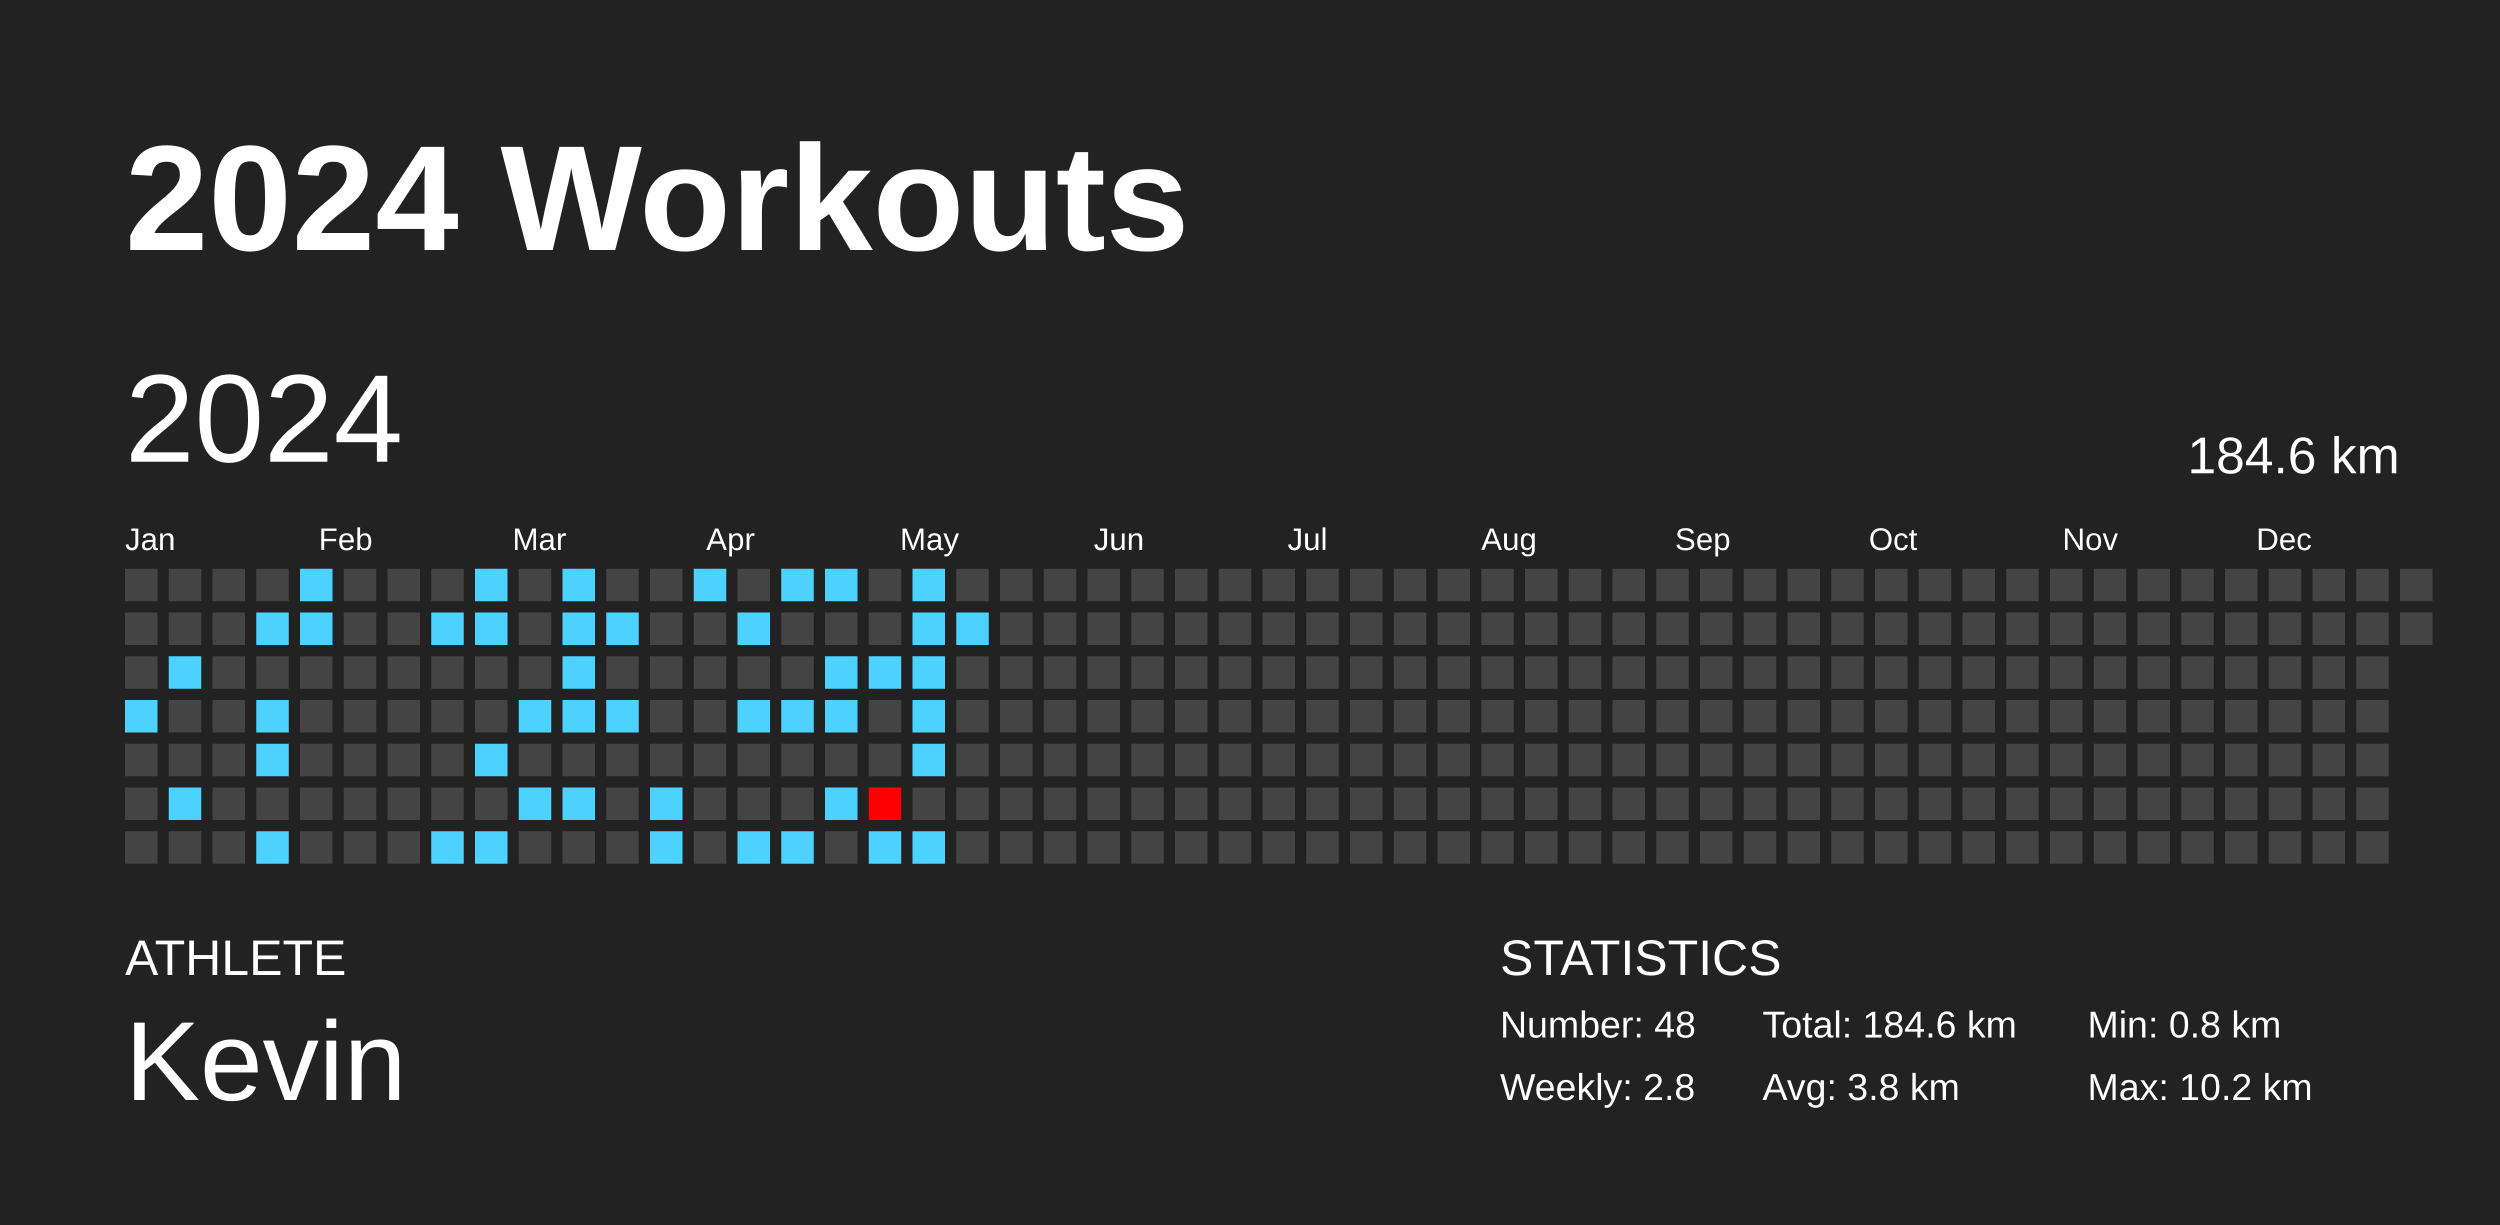
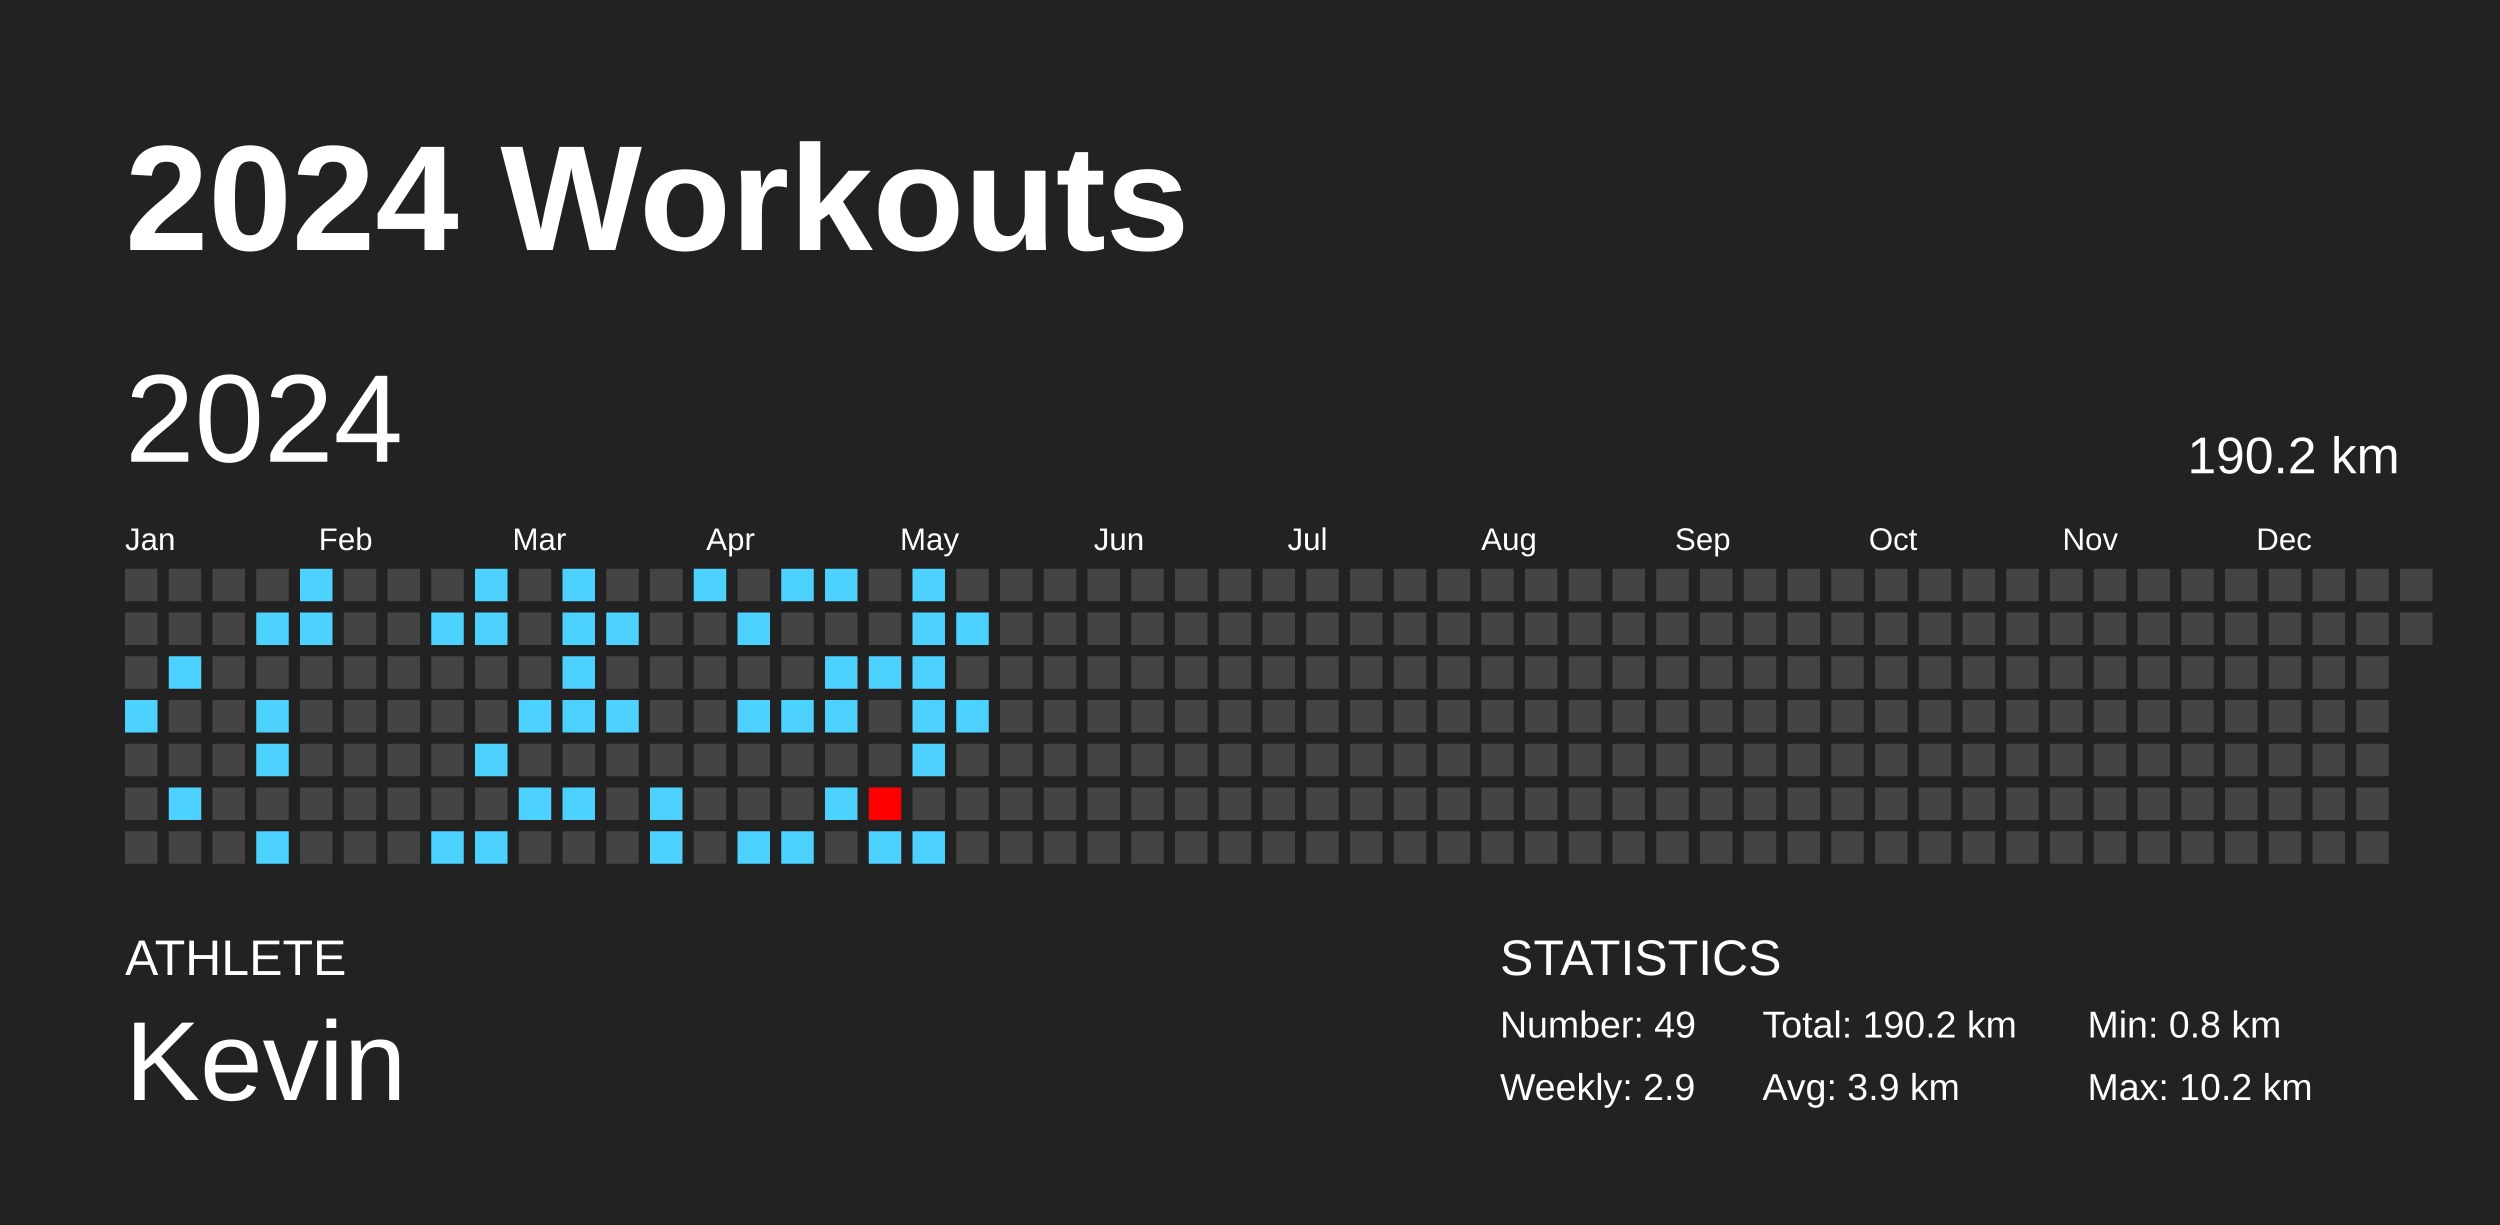
<svg xmlns="http://www.w3.org/2000/svg" baseProfile="full" height="98mm" version="1.1" viewBox="0,0,200,98" width="200mm">
  <defs />
  <rect fill="#222222" height="98" width="200" x="0" y="0" />
  <text fill="#FFFFFF" style="font-size:12px; font-family:Arial; font-weight:bold;" x="10" y="20">2024 Workouts</text>
  <text fill="#FFFFFF" style="font-size:4px; font-family:Arial" x="10" y="78">ATHLETE</text>
  <text fill="#FFFFFF" style="font-size:9px; font-family:Arial" x="10" y="88">Kevin</text>
  <text fill="#FFFFFF" style="font-size:4px; font-family:Arial" x="120" y="78">STATISTICS</text>
-   <text fill="#FFFFFF" style="font-size:3px; font-family:Arial" x="120" y="83">Number: 48</text>
-   <text fill="#FFFFFF" style="font-size:3px; font-family:Arial" x="120" y="88">Weekly: 2.8</text>
-   <text fill="#FFFFFF" style="font-size:3px; font-family:Arial" x="141" y="83">Total: 184.6 km</text>
-   <text fill="#FFFFFF" style="font-size:3px; font-family:Arial" x="141" y="88">Avg: 3.8 km</text>
+   <text fill="#FFFFFF" style="font-size:3px; font-family:Arial" x="120" y="83">Number: 49</text>
+   <text fill="#FFFFFF" style="font-size:3px; font-family:Arial" x="120" y="88">Weekly: 2.9</text>
+   <text fill="#FFFFFF" style="font-size:3px; font-family:Arial" x="141" y="83">Total: 190.2 km</text>
+   <text fill="#FFFFFF" style="font-size:3px; font-family:Arial" x="141" y="88">Avg: 3.9 km</text>
  <text fill="#FFFFFF" style="font-size:3px; font-family:Arial" x="167" y="83">Min: 0.8 km</text>
  <text fill="#FFFFFF" style="font-size:3px; font-family:Arial" x="167" y="88">Max: 10.2 km</text>
  <text dominant-baseline="hanging" fill="#FFFFFF" style="font-size:10.0px; font-family:Arial;" x="10" y="30">2024</text>
-   <text dominant-baseline="hanging" fill="#FFFFFF" style="font-size:4.125px; font-family:Arial;" x="175" y="35">184.6 km</text>
+   <text dominant-baseline="hanging" fill="#FFFFFF" style="font-size:4.125px; font-family:Arial;" x="175" y="35">190.2 km</text>
  <text fill="#FFFFFF" style="font-size:2.5px; font-family:Arial" x="10.0" y="44">Jan</text>
  <text fill="#FFFFFF" style="font-size:2.5px; font-family:Arial" x="25.5" y="44">Feb</text>
  <text fill="#FFFFFF" style="font-size:2.5px; font-family:Arial" x="41.0" y="44">Mar</text>
  <text fill="#FFFFFF" style="font-size:2.5px; font-family:Arial" x="56.5" y="44">Apr</text>
  <text fill="#FFFFFF" style="font-size:2.5px; font-family:Arial" x="72.0" y="44">May</text>
  <text fill="#FFFFFF" style="font-size:2.5px; font-family:Arial" x="87.5" y="44">Jun</text>
  <text fill="#FFFFFF" style="font-size:2.5px; font-family:Arial" x="103.0" y="44">Jul</text>
  <text fill="#FFFFFF" style="font-size:2.5px; font-family:Arial" x="118.5" y="44">Aug</text>
  <text fill="#FFFFFF" style="font-size:2.5px; font-family:Arial" x="134.0" y="44">Sep</text>
  <text fill="#FFFFFF" style="font-size:2.5px; font-family:Arial" x="149.5" y="44">Oct</text>
  <text fill="#FFFFFF" style="font-size:2.5px; font-family:Arial" x="165.0" y="44">Nov</text>
  <text fill="#FFFFFF" style="font-size:2.5px; font-family:Arial" x="180.5" y="44">Dec</text>
  <rect fill="#444444" height="2.6" width="2.6" x="10.0" y="45.5" />
  <rect fill="#444444" height="2.6" width="2.6" x="10.0" y="49.0" />
  <rect fill="#444444" height="2.6" width="2.6" x="10.0" y="52.5" />
  <rect fill="#4dd2ff" height="2.6" width="2.6" x="10.0" y="56.0" />
  <rect fill="#444444" height="2.6" width="2.6" x="10.0" y="59.5" />
  <rect fill="#444444" height="2.6" width="2.6" x="10.0" y="63.0" />
  <rect fill="#444444" height="2.6" width="2.6" x="10.0" y="66.5" />
  <rect fill="#444444" height="2.6" width="2.6" x="13.5" y="45.5" />
  <rect fill="#444444" height="2.6" width="2.6" x="13.5" y="49.0" />
  <rect fill="#4dd2ff" height="2.6" width="2.6" x="13.5" y="52.5" />
  <rect fill="#444444" height="2.6" width="2.6" x="13.5" y="56.0" />
  <rect fill="#444444" height="2.6" width="2.6" x="13.5" y="59.5" />
  <rect fill="#4dd2ff" height="2.6" width="2.6" x="13.5" y="63.0" />
  <rect fill="#444444" height="2.6" width="2.6" x="13.5" y="66.5" />
  <rect fill="#444444" height="2.6" width="2.6" x="17.0" y="45.5" />
  <rect fill="#444444" height="2.6" width="2.6" x="17.0" y="49.0" />
  <rect fill="#444444" height="2.6" width="2.6" x="17.0" y="52.5" />
  <rect fill="#444444" height="2.6" width="2.6" x="17.0" y="56.0" />
  <rect fill="#444444" height="2.6" width="2.6" x="17.0" y="59.5" />
  <rect fill="#444444" height="2.6" width="2.6" x="17.0" y="63.0" />
  <rect fill="#444444" height="2.6" width="2.6" x="17.0" y="66.5" />
  <rect fill="#444444" height="2.6" width="2.6" x="20.5" y="45.5" />
  <rect fill="#4dd2ff" height="2.6" width="2.6" x="20.5" y="49.0" />
  <rect fill="#444444" height="2.6" width="2.6" x="20.5" y="52.5" />
  <rect fill="#4dd2ff" height="2.6" width="2.6" x="20.5" y="56.0" />
  <rect fill="#4dd2ff" height="2.6" width="2.6" x="20.5" y="59.5" />
  <rect fill="#444444" height="2.6" width="2.6" x="20.5" y="63.0" />
  <rect fill="#4dd2ff" height="2.6" width="2.6" x="20.5" y="66.5" />
  <rect fill="#4dd2ff" height="2.6" width="2.6" x="24.0" y="45.5" />
  <rect fill="#4dd2ff" height="2.6" width="2.6" x="24.0" y="49.0" />
  <rect fill="#444444" height="2.6" width="2.6" x="24.0" y="52.5" />
  <rect fill="#444444" height="2.6" width="2.6" x="24.0" y="56.0" />
  <rect fill="#444444" height="2.6" width="2.6" x="24.0" y="59.5" />
  <rect fill="#444444" height="2.6" width="2.6" x="24.0" y="63.0" />
  <rect fill="#444444" height="2.6" width="2.6" x="24.0" y="66.5" />
  <rect fill="#444444" height="2.6" width="2.6" x="27.5" y="45.5" />
  <rect fill="#444444" height="2.6" width="2.6" x="27.5" y="49.0" />
  <rect fill="#444444" height="2.6" width="2.6" x="27.5" y="52.5" />
  <rect fill="#444444" height="2.6" width="2.6" x="27.5" y="56.0" />
  <rect fill="#444444" height="2.6" width="2.6" x="27.5" y="59.5" />
  <rect fill="#444444" height="2.6" width="2.6" x="27.5" y="63.0" />
  <rect fill="#444444" height="2.6" width="2.6" x="27.5" y="66.5" />
  <rect fill="#444444" height="2.6" width="2.6" x="31.0" y="45.5" />
  <rect fill="#444444" height="2.6" width="2.6" x="31.0" y="49.0" />
  <rect fill="#444444" height="2.6" width="2.6" x="31.0" y="52.5" />
  <rect fill="#444444" height="2.6" width="2.6" x="31.0" y="56.0" />
  <rect fill="#444444" height="2.6" width="2.6" x="31.0" y="59.5" />
  <rect fill="#444444" height="2.6" width="2.6" x="31.0" y="63.0" />
  <rect fill="#444444" height="2.6" width="2.6" x="31.0" y="66.5" />
  <rect fill="#444444" height="2.6" width="2.6" x="34.5" y="45.5" />
  <rect fill="#4dd2ff" height="2.6" width="2.6" x="34.5" y="49.0" />
  <rect fill="#444444" height="2.6" width="2.6" x="34.5" y="52.5" />
  <rect fill="#444444" height="2.6" width="2.6" x="34.5" y="56.0" />
  <rect fill="#444444" height="2.6" width="2.6" x="34.5" y="59.5" />
  <rect fill="#444444" height="2.6" width="2.6" x="34.5" y="63.0" />
  <rect fill="#4dd2ff" height="2.6" width="2.6" x="34.5" y="66.5" />
  <rect fill="#4dd2ff" height="2.6" width="2.6" x="38.0" y="45.5" />
  <rect fill="#4dd2ff" height="2.6" width="2.6" x="38.0" y="49.0" />
  <rect fill="#444444" height="2.6" width="2.6" x="38.0" y="52.5" />
  <rect fill="#444444" height="2.6" width="2.6" x="38.0" y="56.0" />
  <rect fill="#4dd2ff" height="2.6" width="2.6" x="38.0" y="59.5" />
  <rect fill="#444444" height="2.6" width="2.6" x="38.0" y="63.0" />
  <rect fill="#4dd2ff" height="2.6" width="2.6" x="38.0" y="66.5" />
  <rect fill="#444444" height="2.6" width="2.6" x="41.5" y="45.5" />
  <rect fill="#444444" height="2.6" width="2.6" x="41.5" y="49.0" />
  <rect fill="#444444" height="2.6" width="2.6" x="41.5" y="52.5" />
  <rect fill="#4dd2ff" height="2.6" width="2.6" x="41.5" y="56.0" />
  <rect fill="#444444" height="2.6" width="2.6" x="41.5" y="59.5" />
  <rect fill="#4dd2ff" height="2.6" width="2.6" x="41.5" y="63.0" />
  <rect fill="#444444" height="2.6" width="2.6" x="41.5" y="66.5" />
  <rect fill="#4dd2ff" height="2.6" width="2.6" x="45.0" y="45.5" />
  <rect fill="#4dd2ff" height="2.6" width="2.6" x="45.0" y="49.0" />
  <rect fill="#4dd2ff" height="2.6" width="2.6" x="45.0" y="52.5" />
  <rect fill="#4dd2ff" height="2.6" width="2.6" x="45.0" y="56.0" />
  <rect fill="#444444" height="2.6" width="2.6" x="45.0" y="59.5" />
  <rect fill="#4dd2ff" height="2.6" width="2.6" x="45.0" y="63.0" />
  <rect fill="#444444" height="2.6" width="2.6" x="45.0" y="66.5" />
  <rect fill="#444444" height="2.6" width="2.6" x="48.5" y="45.5" />
  <rect fill="#4dd2ff" height="2.6" width="2.6" x="48.5" y="49.0" />
  <rect fill="#444444" height="2.6" width="2.6" x="48.5" y="52.5" />
  <rect fill="#4dd2ff" height="2.6" width="2.6" x="48.5" y="56.0" />
  <rect fill="#444444" height="2.6" width="2.6" x="48.5" y="59.5" />
  <rect fill="#444444" height="2.6" width="2.6" x="48.5" y="63.0" />
  <rect fill="#444444" height="2.6" width="2.6" x="48.5" y="66.5" />
  <rect fill="#444444" height="2.6" width="2.6" x="52.0" y="45.5" />
  <rect fill="#444444" height="2.6" width="2.6" x="52.0" y="49.0" />
  <rect fill="#444444" height="2.6" width="2.6" x="52.0" y="52.5" />
  <rect fill="#444444" height="2.6" width="2.6" x="52.0" y="56.0" />
  <rect fill="#444444" height="2.6" width="2.6" x="52.0" y="59.5" />
  <rect fill="#4dd2ff" height="2.6" width="2.6" x="52.0" y="63.0" />
  <rect fill="#4dd2ff" height="2.6" width="2.6" x="52.0" y="66.5" />
  <rect fill="#4dd2ff" height="2.6" width="2.6" x="55.5" y="45.5" />
  <rect fill="#444444" height="2.6" width="2.6" x="55.5" y="49.0" />
  <rect fill="#444444" height="2.6" width="2.6" x="55.5" y="52.5" />
  <rect fill="#444444" height="2.6" width="2.6" x="55.5" y="56.0" />
  <rect fill="#444444" height="2.6" width="2.6" x="55.5" y="59.5" />
  <rect fill="#444444" height="2.6" width="2.6" x="55.5" y="63.0" />
  <rect fill="#444444" height="2.6" width="2.6" x="55.5" y="66.5" />
  <rect fill="#444444" height="2.6" width="2.6" x="59.0" y="45.5" />
  <rect fill="#4dd2ff" height="2.6" width="2.6" x="59.0" y="49.0" />
  <rect fill="#444444" height="2.6" width="2.6" x="59.0" y="52.5" />
  <rect fill="#4dd2ff" height="2.6" width="2.6" x="59.0" y="56.0" />
  <rect fill="#444444" height="2.6" width="2.6" x="59.0" y="59.5" />
  <rect fill="#444444" height="2.6" width="2.6" x="59.0" y="63.0" />
  <rect fill="#4dd2ff" height="2.6" width="2.6" x="59.0" y="66.5" />
  <rect fill="#4dd2ff" height="2.6" width="2.6" x="62.5" y="45.5" />
  <rect fill="#444444" height="2.6" width="2.6" x="62.5" y="49.0" />
  <rect fill="#444444" height="2.6" width="2.6" x="62.5" y="52.5" />
  <rect fill="#4dd2ff" height="2.6" width="2.6" x="62.5" y="56.0" />
  <rect fill="#444444" height="2.6" width="2.6" x="62.5" y="59.5" />
  <rect fill="#444444" height="2.6" width="2.6" x="62.5" y="63.0" />
  <rect fill="#4dd2ff" height="2.6" width="2.6" x="62.5" y="66.5" />
  <rect fill="#4dd2ff" height="2.6" width="2.6" x="66.0" y="45.5" />
  <rect fill="#444444" height="2.6" width="2.6" x="66.0" y="49.0" />
  <rect fill="#4dd2ff" height="2.6" width="2.6" x="66.0" y="52.5" />
  <rect fill="#4dd2ff" height="2.6" width="2.6" x="66.0" y="56.0" />
  <rect fill="#444444" height="2.6" width="2.6" x="66.0" y="59.5" />
  <rect fill="#4dd2ff" height="2.6" width="2.6" x="66.0" y="63.0" />
  <rect fill="#444444" height="2.6" width="2.6" x="66.0" y="66.5" />
  <rect fill="#444444" height="2.6" width="2.6" x="69.5" y="45.5" />
  <rect fill="#444444" height="2.6" width="2.6" x="69.5" y="49.0" />
  <rect fill="#4dd2ff" height="2.6" width="2.6" x="69.5" y="52.5" />
  <rect fill="#444444" height="2.6" width="2.6" x="69.5" y="56.0" />
  <rect fill="#444444" height="2.6" width="2.6" x="69.5" y="59.5" />
  <rect fill="#ff0000" height="2.6" width="2.6" x="69.5" y="63.0" />
  <rect fill="#4dd2ff" height="2.6" width="2.6" x="69.5" y="66.5" />
  <rect fill="#4dd2ff" height="2.6" width="2.6" x="73.0" y="45.5" />
  <rect fill="#4dd2ff" height="2.6" width="2.6" x="73.0" y="49.0" />
  <rect fill="#4dd2ff" height="2.6" width="2.6" x="73.0" y="52.5" />
  <rect fill="#4dd2ff" height="2.6" width="2.6" x="73.0" y="56.0" />
  <rect fill="#4dd2ff" height="2.6" width="2.6" x="73.0" y="59.5" />
  <rect fill="#444444" height="2.6" width="2.6" x="73.0" y="63.0" />
  <rect fill="#4dd2ff" height="2.6" width="2.6" x="73.0" y="66.5" />
  <rect fill="#444444" height="2.6" width="2.6" x="76.5" y="45.5" />
  <rect fill="#4dd2ff" height="2.6" width="2.6" x="76.5" y="49.0" />
  <rect fill="#444444" height="2.6" width="2.6" x="76.5" y="52.5" />
-   <rect fill="#444444" height="2.6" width="2.6" x="76.5" y="56.0" />
+   <rect fill="#4dd2ff" height="2.6" width="2.6" x="76.5" y="56.0" />
  <rect fill="#444444" height="2.6" width="2.6" x="76.5" y="59.5" />
  <rect fill="#444444" height="2.6" width="2.6" x="76.5" y="63.0" />
  <rect fill="#444444" height="2.6" width="2.6" x="76.5" y="66.5" />
  <rect fill="#444444" height="2.6" width="2.6" x="80.0" y="45.5" />
  <rect fill="#444444" height="2.6" width="2.6" x="80.0" y="49.0" />
  <rect fill="#444444" height="2.6" width="2.6" x="80.0" y="52.5" />
  <rect fill="#444444" height="2.6" width="2.6" x="80.0" y="56.0" />
  <rect fill="#444444" height="2.6" width="2.6" x="80.0" y="59.5" />
  <rect fill="#444444" height="2.6" width="2.6" x="80.0" y="63.0" />
  <rect fill="#444444" height="2.6" width="2.6" x="80.0" y="66.5" />
  <rect fill="#444444" height="2.6" width="2.6" x="83.5" y="45.5" />
  <rect fill="#444444" height="2.6" width="2.6" x="83.5" y="49.0" />
  <rect fill="#444444" height="2.6" width="2.6" x="83.5" y="52.5" />
  <rect fill="#444444" height="2.6" width="2.6" x="83.5" y="56.0" />
  <rect fill="#444444" height="2.6" width="2.6" x="83.5" y="59.5" />
  <rect fill="#444444" height="2.6" width="2.6" x="83.5" y="63.0" />
  <rect fill="#444444" height="2.6" width="2.6" x="83.5" y="66.5" />
  <rect fill="#444444" height="2.6" width="2.6" x="87.0" y="45.5" />
  <rect fill="#444444" height="2.6" width="2.6" x="87.0" y="49.0" />
  <rect fill="#444444" height="2.6" width="2.6" x="87.0" y="52.5" />
  <rect fill="#444444" height="2.6" width="2.6" x="87.0" y="56.0" />
  <rect fill="#444444" height="2.6" width="2.6" x="87.0" y="59.5" />
  <rect fill="#444444" height="2.6" width="2.6" x="87.0" y="63.0" />
  <rect fill="#444444" height="2.6" width="2.6" x="87.0" y="66.5" />
  <rect fill="#444444" height="2.6" width="2.6" x="90.5" y="45.5" />
  <rect fill="#444444" height="2.6" width="2.6" x="90.5" y="49.0" />
  <rect fill="#444444" height="2.6" width="2.6" x="90.5" y="52.5" />
  <rect fill="#444444" height="2.6" width="2.6" x="90.5" y="56.0" />
  <rect fill="#444444" height="2.6" width="2.6" x="90.5" y="59.5" />
  <rect fill="#444444" height="2.6" width="2.6" x="90.5" y="63.0" />
  <rect fill="#444444" height="2.6" width="2.6" x="90.5" y="66.5" />
  <rect fill="#444444" height="2.6" width="2.6" x="94.0" y="45.5" />
  <rect fill="#444444" height="2.6" width="2.6" x="94.0" y="49.0" />
  <rect fill="#444444" height="2.6" width="2.6" x="94.0" y="52.5" />
  <rect fill="#444444" height="2.6" width="2.6" x="94.0" y="56.0" />
  <rect fill="#444444" height="2.6" width="2.6" x="94.0" y="59.5" />
  <rect fill="#444444" height="2.6" width="2.6" x="94.0" y="63.0" />
  <rect fill="#444444" height="2.6" width="2.6" x="94.0" y="66.5" />
  <rect fill="#444444" height="2.6" width="2.6" x="97.5" y="45.5" />
  <rect fill="#444444" height="2.6" width="2.6" x="97.5" y="49.0" />
  <rect fill="#444444" height="2.6" width="2.6" x="97.5" y="52.5" />
  <rect fill="#444444" height="2.6" width="2.6" x="97.5" y="56.0" />
  <rect fill="#444444" height="2.6" width="2.6" x="97.5" y="59.5" />
  <rect fill="#444444" height="2.6" width="2.6" x="97.5" y="63.0" />
  <rect fill="#444444" height="2.6" width="2.6" x="97.5" y="66.5" />
  <rect fill="#444444" height="2.6" width="2.6" x="101.0" y="45.5" />
  <rect fill="#444444" height="2.6" width="2.6" x="101.0" y="49.0" />
  <rect fill="#444444" height="2.6" width="2.6" x="101.0" y="52.5" />
  <rect fill="#444444" height="2.6" width="2.6" x="101.0" y="56.0" />
  <rect fill="#444444" height="2.6" width="2.6" x="101.0" y="59.5" />
  <rect fill="#444444" height="2.6" width="2.6" x="101.0" y="63.0" />
  <rect fill="#444444" height="2.6" width="2.6" x="101.0" y="66.5" />
  <rect fill="#444444" height="2.6" width="2.6" x="104.5" y="45.5" />
  <rect fill="#444444" height="2.6" width="2.6" x="104.5" y="49.0" />
  <rect fill="#444444" height="2.6" width="2.6" x="104.5" y="52.5" />
  <rect fill="#444444" height="2.6" width="2.6" x="104.5" y="56.0" />
  <rect fill="#444444" height="2.6" width="2.6" x="104.5" y="59.5" />
  <rect fill="#444444" height="2.6" width="2.6" x="104.5" y="63.0" />
  <rect fill="#444444" height="2.6" width="2.6" x="104.5" y="66.5" />
  <rect fill="#444444" height="2.6" width="2.6" x="108.0" y="45.5" />
  <rect fill="#444444" height="2.6" width="2.6" x="108.0" y="49.0" />
  <rect fill="#444444" height="2.6" width="2.6" x="108.0" y="52.5" />
  <rect fill="#444444" height="2.6" width="2.6" x="108.0" y="56.0" />
  <rect fill="#444444" height="2.6" width="2.6" x="108.0" y="59.5" />
  <rect fill="#444444" height="2.6" width="2.6" x="108.0" y="63.0" />
  <rect fill="#444444" height="2.6" width="2.6" x="108.0" y="66.5" />
  <rect fill="#444444" height="2.6" width="2.6" x="111.5" y="45.5" />
  <rect fill="#444444" height="2.6" width="2.6" x="111.5" y="49.0" />
  <rect fill="#444444" height="2.6" width="2.6" x="111.5" y="52.5" />
  <rect fill="#444444" height="2.6" width="2.6" x="111.5" y="56.0" />
  <rect fill="#444444" height="2.6" width="2.6" x="111.5" y="59.5" />
  <rect fill="#444444" height="2.6" width="2.6" x="111.5" y="63.0" />
  <rect fill="#444444" height="2.6" width="2.6" x="111.5" y="66.5" />
  <rect fill="#444444" height="2.6" width="2.6" x="115.0" y="45.5" />
  <rect fill="#444444" height="2.6" width="2.6" x="115.0" y="49.0" />
  <rect fill="#444444" height="2.6" width="2.6" x="115.0" y="52.5" />
  <rect fill="#444444" height="2.6" width="2.6" x="115.0" y="56.0" />
  <rect fill="#444444" height="2.6" width="2.6" x="115.0" y="59.5" />
  <rect fill="#444444" height="2.6" width="2.6" x="115.0" y="63.0" />
  <rect fill="#444444" height="2.6" width="2.6" x="115.0" y="66.5" />
  <rect fill="#444444" height="2.6" width="2.6" x="118.5" y="45.5" />
  <rect fill="#444444" height="2.6" width="2.6" x="118.5" y="49.0" />
  <rect fill="#444444" height="2.6" width="2.6" x="118.5" y="52.5" />
  <rect fill="#444444" height="2.6" width="2.6" x="118.5" y="56.0" />
  <rect fill="#444444" height="2.6" width="2.6" x="118.5" y="59.5" />
  <rect fill="#444444" height="2.6" width="2.6" x="118.5" y="63.0" />
  <rect fill="#444444" height="2.6" width="2.6" x="118.5" y="66.5" />
  <rect fill="#444444" height="2.6" width="2.6" x="122.0" y="45.5" />
  <rect fill="#444444" height="2.6" width="2.6" x="122.0" y="49.0" />
  <rect fill="#444444" height="2.6" width="2.6" x="122.0" y="52.5" />
  <rect fill="#444444" height="2.6" width="2.6" x="122.0" y="56.0" />
  <rect fill="#444444" height="2.6" width="2.6" x="122.0" y="59.5" />
  <rect fill="#444444" height="2.6" width="2.6" x="122.0" y="63.0" />
  <rect fill="#444444" height="2.6" width="2.6" x="122.0" y="66.5" />
  <rect fill="#444444" height="2.6" width="2.6" x="125.5" y="45.5" />
  <rect fill="#444444" height="2.6" width="2.6" x="125.5" y="49.0" />
  <rect fill="#444444" height="2.6" width="2.6" x="125.5" y="52.5" />
  <rect fill="#444444" height="2.6" width="2.6" x="125.5" y="56.0" />
  <rect fill="#444444" height="2.6" width="2.6" x="125.5" y="59.5" />
  <rect fill="#444444" height="2.6" width="2.6" x="125.5" y="63.0" />
  <rect fill="#444444" height="2.6" width="2.6" x="125.5" y="66.5" />
  <rect fill="#444444" height="2.6" width="2.6" x="129.0" y="45.5" />
  <rect fill="#444444" height="2.6" width="2.6" x="129.0" y="49.0" />
  <rect fill="#444444" height="2.6" width="2.6" x="129.0" y="52.5" />
  <rect fill="#444444" height="2.6" width="2.6" x="129.0" y="56.0" />
  <rect fill="#444444" height="2.6" width="2.6" x="129.0" y="59.5" />
  <rect fill="#444444" height="2.6" width="2.6" x="129.0" y="63.0" />
  <rect fill="#444444" height="2.6" width="2.6" x="129.0" y="66.5" />
  <rect fill="#444444" height="2.6" width="2.6" x="132.5" y="45.5" />
  <rect fill="#444444" height="2.6" width="2.6" x="132.5" y="49.0" />
  <rect fill="#444444" height="2.6" width="2.6" x="132.5" y="52.5" />
  <rect fill="#444444" height="2.6" width="2.6" x="132.5" y="56.0" />
  <rect fill="#444444" height="2.6" width="2.6" x="132.5" y="59.5" />
  <rect fill="#444444" height="2.6" width="2.6" x="132.5" y="63.0" />
  <rect fill="#444444" height="2.6" width="2.6" x="132.5" y="66.5" />
  <rect fill="#444444" height="2.6" width="2.6" x="136.0" y="45.5" />
  <rect fill="#444444" height="2.6" width="2.6" x="136.0" y="49.0" />
  <rect fill="#444444" height="2.6" width="2.6" x="136.0" y="52.5" />
  <rect fill="#444444" height="2.6" width="2.6" x="136.0" y="56.0" />
  <rect fill="#444444" height="2.6" width="2.6" x="136.0" y="59.5" />
  <rect fill="#444444" height="2.6" width="2.6" x="136.0" y="63.0" />
  <rect fill="#444444" height="2.6" width="2.6" x="136.0" y="66.5" />
  <rect fill="#444444" height="2.6" width="2.6" x="139.5" y="45.5" />
  <rect fill="#444444" height="2.6" width="2.6" x="139.5" y="49.0" />
  <rect fill="#444444" height="2.6" width="2.6" x="139.5" y="52.5" />
  <rect fill="#444444" height="2.6" width="2.6" x="139.5" y="56.0" />
  <rect fill="#444444" height="2.6" width="2.6" x="139.5" y="59.5" />
  <rect fill="#444444" height="2.6" width="2.6" x="139.5" y="63.0" />
  <rect fill="#444444" height="2.6" width="2.6" x="139.5" y="66.5" />
  <rect fill="#444444" height="2.6" width="2.6" x="143.0" y="45.5" />
  <rect fill="#444444" height="2.6" width="2.6" x="143.0" y="49.0" />
  <rect fill="#444444" height="2.6" width="2.6" x="143.0" y="52.5" />
  <rect fill="#444444" height="2.6" width="2.6" x="143.0" y="56.0" />
  <rect fill="#444444" height="2.6" width="2.6" x="143.0" y="59.5" />
  <rect fill="#444444" height="2.6" width="2.6" x="143.0" y="63.0" />
  <rect fill="#444444" height="2.6" width="2.6" x="143.0" y="66.5" />
  <rect fill="#444444" height="2.6" width="2.6" x="146.5" y="45.5" />
  <rect fill="#444444" height="2.6" width="2.6" x="146.5" y="49.0" />
  <rect fill="#444444" height="2.6" width="2.6" x="146.5" y="52.5" />
  <rect fill="#444444" height="2.6" width="2.6" x="146.5" y="56.0" />
  <rect fill="#444444" height="2.6" width="2.6" x="146.5" y="59.5" />
  <rect fill="#444444" height="2.6" width="2.6" x="146.5" y="63.0" />
  <rect fill="#444444" height="2.6" width="2.6" x="146.5" y="66.5" />
  <rect fill="#444444" height="2.6" width="2.6" x="150.0" y="45.5" />
  <rect fill="#444444" height="2.6" width="2.6" x="150.0" y="49.0" />
  <rect fill="#444444" height="2.6" width="2.6" x="150.0" y="52.5" />
  <rect fill="#444444" height="2.6" width="2.6" x="150.0" y="56.0" />
  <rect fill="#444444" height="2.6" width="2.6" x="150.0" y="59.5" />
  <rect fill="#444444" height="2.6" width="2.6" x="150.0" y="63.0" />
  <rect fill="#444444" height="2.6" width="2.6" x="150.0" y="66.5" />
  <rect fill="#444444" height="2.6" width="2.6" x="153.5" y="45.5" />
  <rect fill="#444444" height="2.6" width="2.6" x="153.5" y="49.0" />
  <rect fill="#444444" height="2.6" width="2.6" x="153.5" y="52.5" />
  <rect fill="#444444" height="2.6" width="2.6" x="153.5" y="56.0" />
  <rect fill="#444444" height="2.6" width="2.6" x="153.5" y="59.5" />
  <rect fill="#444444" height="2.6" width="2.6" x="153.5" y="63.0" />
  <rect fill="#444444" height="2.6" width="2.6" x="153.5" y="66.5" />
  <rect fill="#444444" height="2.6" width="2.6" x="157.0" y="45.5" />
  <rect fill="#444444" height="2.6" width="2.6" x="157.0" y="49.0" />
  <rect fill="#444444" height="2.6" width="2.6" x="157.0" y="52.5" />
  <rect fill="#444444" height="2.6" width="2.6" x="157.0" y="56.0" />
  <rect fill="#444444" height="2.6" width="2.6" x="157.0" y="59.5" />
  <rect fill="#444444" height="2.6" width="2.6" x="157.0" y="63.0" />
  <rect fill="#444444" height="2.6" width="2.6" x="157.0" y="66.5" />
  <rect fill="#444444" height="2.6" width="2.6" x="160.5" y="45.5" />
  <rect fill="#444444" height="2.6" width="2.6" x="160.5" y="49.0" />
  <rect fill="#444444" height="2.6" width="2.6" x="160.5" y="52.5" />
  <rect fill="#444444" height="2.6" width="2.6" x="160.5" y="56.0" />
  <rect fill="#444444" height="2.6" width="2.6" x="160.5" y="59.5" />
  <rect fill="#444444" height="2.6" width="2.6" x="160.5" y="63.0" />
  <rect fill="#444444" height="2.6" width="2.6" x="160.5" y="66.5" />
  <rect fill="#444444" height="2.6" width="2.6" x="164.0" y="45.5" />
  <rect fill="#444444" height="2.6" width="2.6" x="164.0" y="49.0" />
  <rect fill="#444444" height="2.6" width="2.6" x="164.0" y="52.5" />
  <rect fill="#444444" height="2.6" width="2.6" x="164.0" y="56.0" />
  <rect fill="#444444" height="2.6" width="2.6" x="164.0" y="59.5" />
  <rect fill="#444444" height="2.6" width="2.6" x="164.0" y="63.0" />
  <rect fill="#444444" height="2.6" width="2.6" x="164.0" y="66.5" />
  <rect fill="#444444" height="2.6" width="2.6" x="167.5" y="45.5" />
  <rect fill="#444444" height="2.6" width="2.6" x="167.5" y="49.0" />
  <rect fill="#444444" height="2.6" width="2.6" x="167.5" y="52.5" />
  <rect fill="#444444" height="2.6" width="2.6" x="167.5" y="56.0" />
  <rect fill="#444444" height="2.6" width="2.6" x="167.5" y="59.5" />
  <rect fill="#444444" height="2.6" width="2.6" x="167.5" y="63.0" />
  <rect fill="#444444" height="2.6" width="2.6" x="167.5" y="66.5" />
  <rect fill="#444444" height="2.6" width="2.6" x="171.0" y="45.5" />
  <rect fill="#444444" height="2.6" width="2.6" x="171.0" y="49.0" />
  <rect fill="#444444" height="2.6" width="2.6" x="171.0" y="52.5" />
  <rect fill="#444444" height="2.6" width="2.6" x="171.0" y="56.0" />
  <rect fill="#444444" height="2.6" width="2.6" x="171.0" y="59.5" />
  <rect fill="#444444" height="2.6" width="2.6" x="171.0" y="63.0" />
  <rect fill="#444444" height="2.6" width="2.6" x="171.0" y="66.5" />
  <rect fill="#444444" height="2.6" width="2.6" x="174.5" y="45.5" />
  <rect fill="#444444" height="2.6" width="2.6" x="174.5" y="49.0" />
  <rect fill="#444444" height="2.6" width="2.6" x="174.5" y="52.5" />
  <rect fill="#444444" height="2.6" width="2.6" x="174.5" y="56.0" />
  <rect fill="#444444" height="2.6" width="2.6" x="174.5" y="59.5" />
  <rect fill="#444444" height="2.6" width="2.6" x="174.5" y="63.0" />
  <rect fill="#444444" height="2.6" width="2.6" x="174.5" y="66.5" />
  <rect fill="#444444" height="2.6" width="2.6" x="178.0" y="45.5" />
  <rect fill="#444444" height="2.6" width="2.6" x="178.0" y="49.0" />
  <rect fill="#444444" height="2.6" width="2.6" x="178.0" y="52.5" />
  <rect fill="#444444" height="2.6" width="2.6" x="178.0" y="56.0" />
  <rect fill="#444444" height="2.6" width="2.6" x="178.0" y="59.5" />
  <rect fill="#444444" height="2.6" width="2.6" x="178.0" y="63.0" />
  <rect fill="#444444" height="2.6" width="2.6" x="178.0" y="66.5" />
  <rect fill="#444444" height="2.6" width="2.6" x="181.5" y="45.5" />
  <rect fill="#444444" height="2.6" width="2.6" x="181.5" y="49.0" />
  <rect fill="#444444" height="2.6" width="2.6" x="181.5" y="52.5" />
  <rect fill="#444444" height="2.6" width="2.6" x="181.5" y="56.0" />
  <rect fill="#444444" height="2.6" width="2.6" x="181.5" y="59.5" />
  <rect fill="#444444" height="2.6" width="2.6" x="181.5" y="63.0" />
  <rect fill="#444444" height="2.6" width="2.6" x="181.5" y="66.5" />
  <rect fill="#444444" height="2.6" width="2.6" x="185.0" y="45.5" />
  <rect fill="#444444" height="2.6" width="2.6" x="185.0" y="49.0" />
  <rect fill="#444444" height="2.6" width="2.6" x="185.0" y="52.5" />
  <rect fill="#444444" height="2.6" width="2.6" x="185.0" y="56.0" />
  <rect fill="#444444" height="2.6" width="2.6" x="185.0" y="59.5" />
  <rect fill="#444444" height="2.6" width="2.6" x="185.0" y="63.0" />
  <rect fill="#444444" height="2.6" width="2.6" x="185.0" y="66.5" />
  <rect fill="#444444" height="2.6" width="2.6" x="188.5" y="45.5" />
  <rect fill="#444444" height="2.6" width="2.6" x="188.5" y="49.0" />
  <rect fill="#444444" height="2.6" width="2.6" x="188.5" y="52.5" />
  <rect fill="#444444" height="2.6" width="2.6" x="188.5" y="56.0" />
  <rect fill="#444444" height="2.6" width="2.6" x="188.5" y="59.5" />
  <rect fill="#444444" height="2.6" width="2.6" x="188.5" y="63.0" />
  <rect fill="#444444" height="2.6" width="2.6" x="188.5" y="66.5" />
  <rect fill="#444444" height="2.6" width="2.6" x="192.0" y="45.5" />
  <rect fill="#444444" height="2.6" width="2.6" x="192.0" y="49.0" />
</svg>
